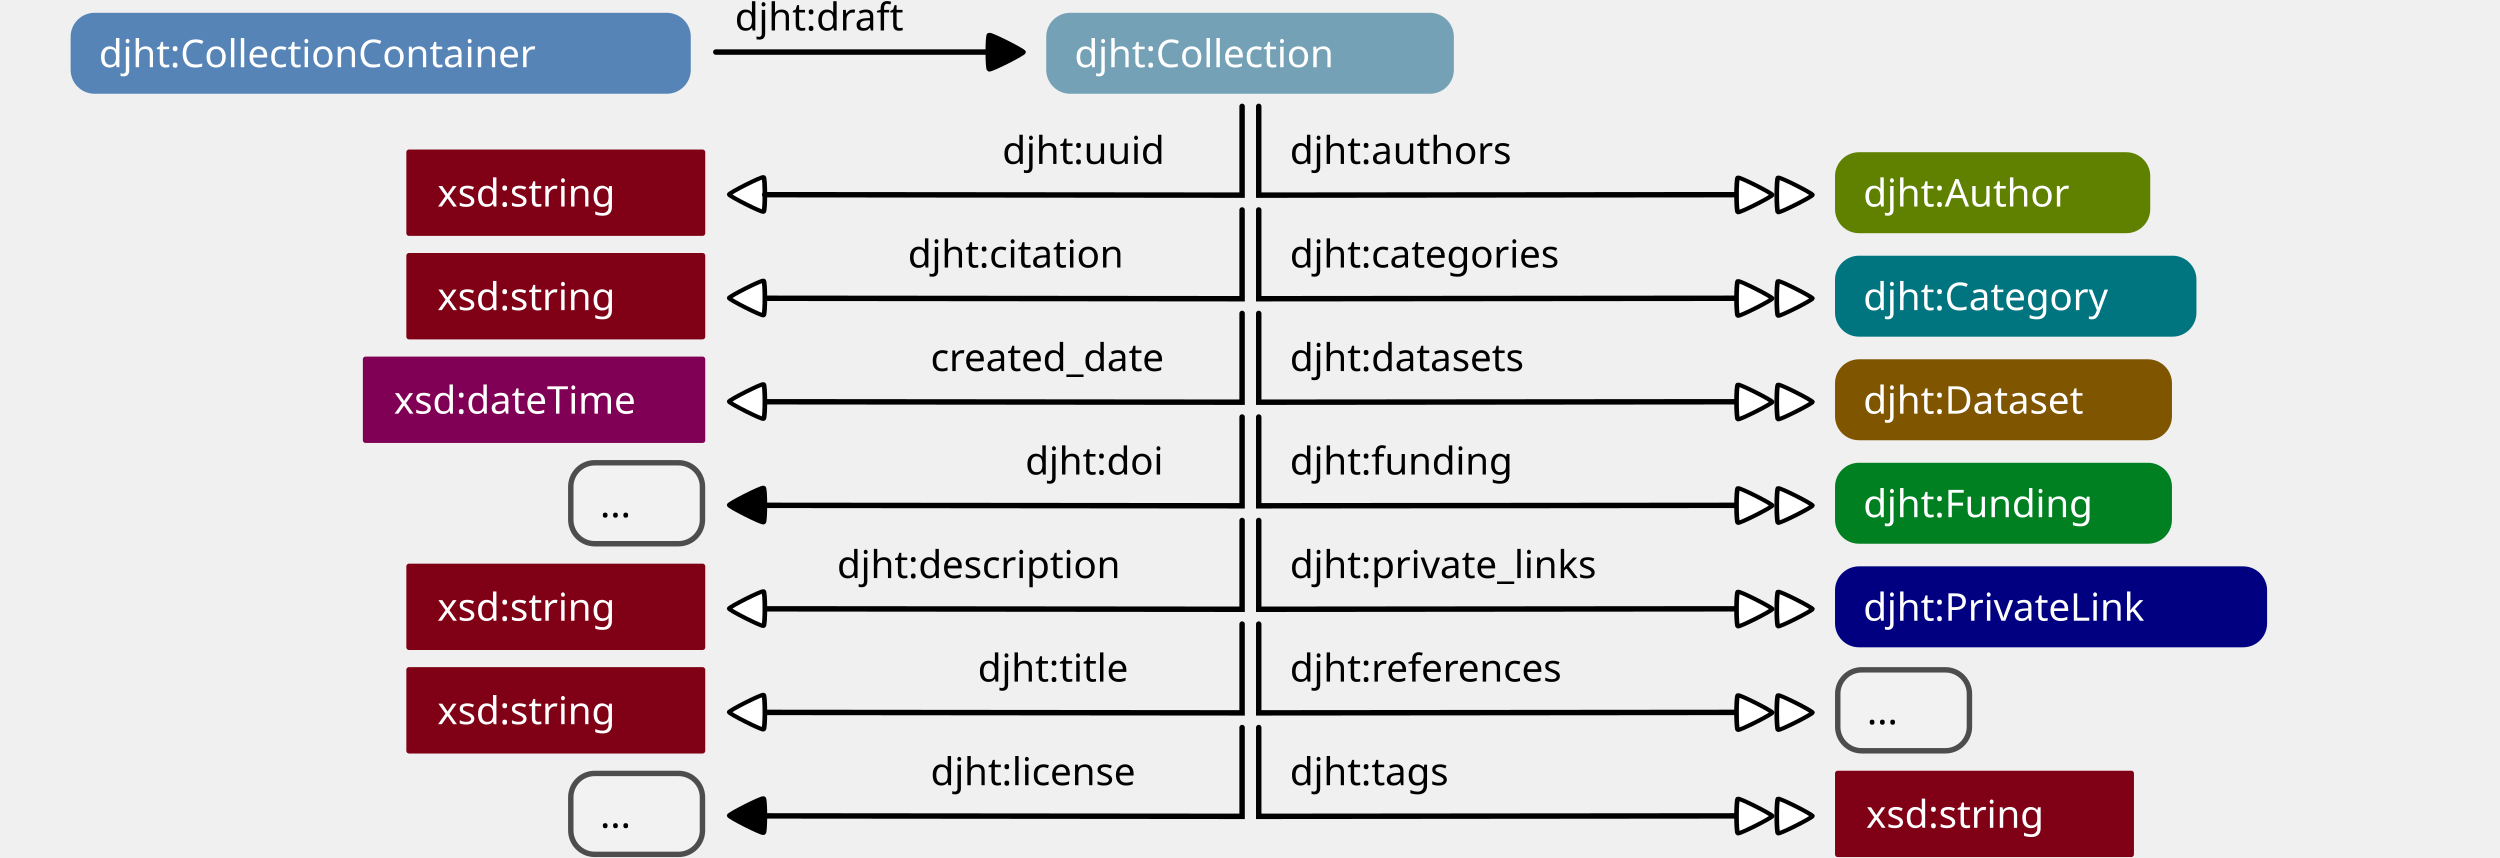
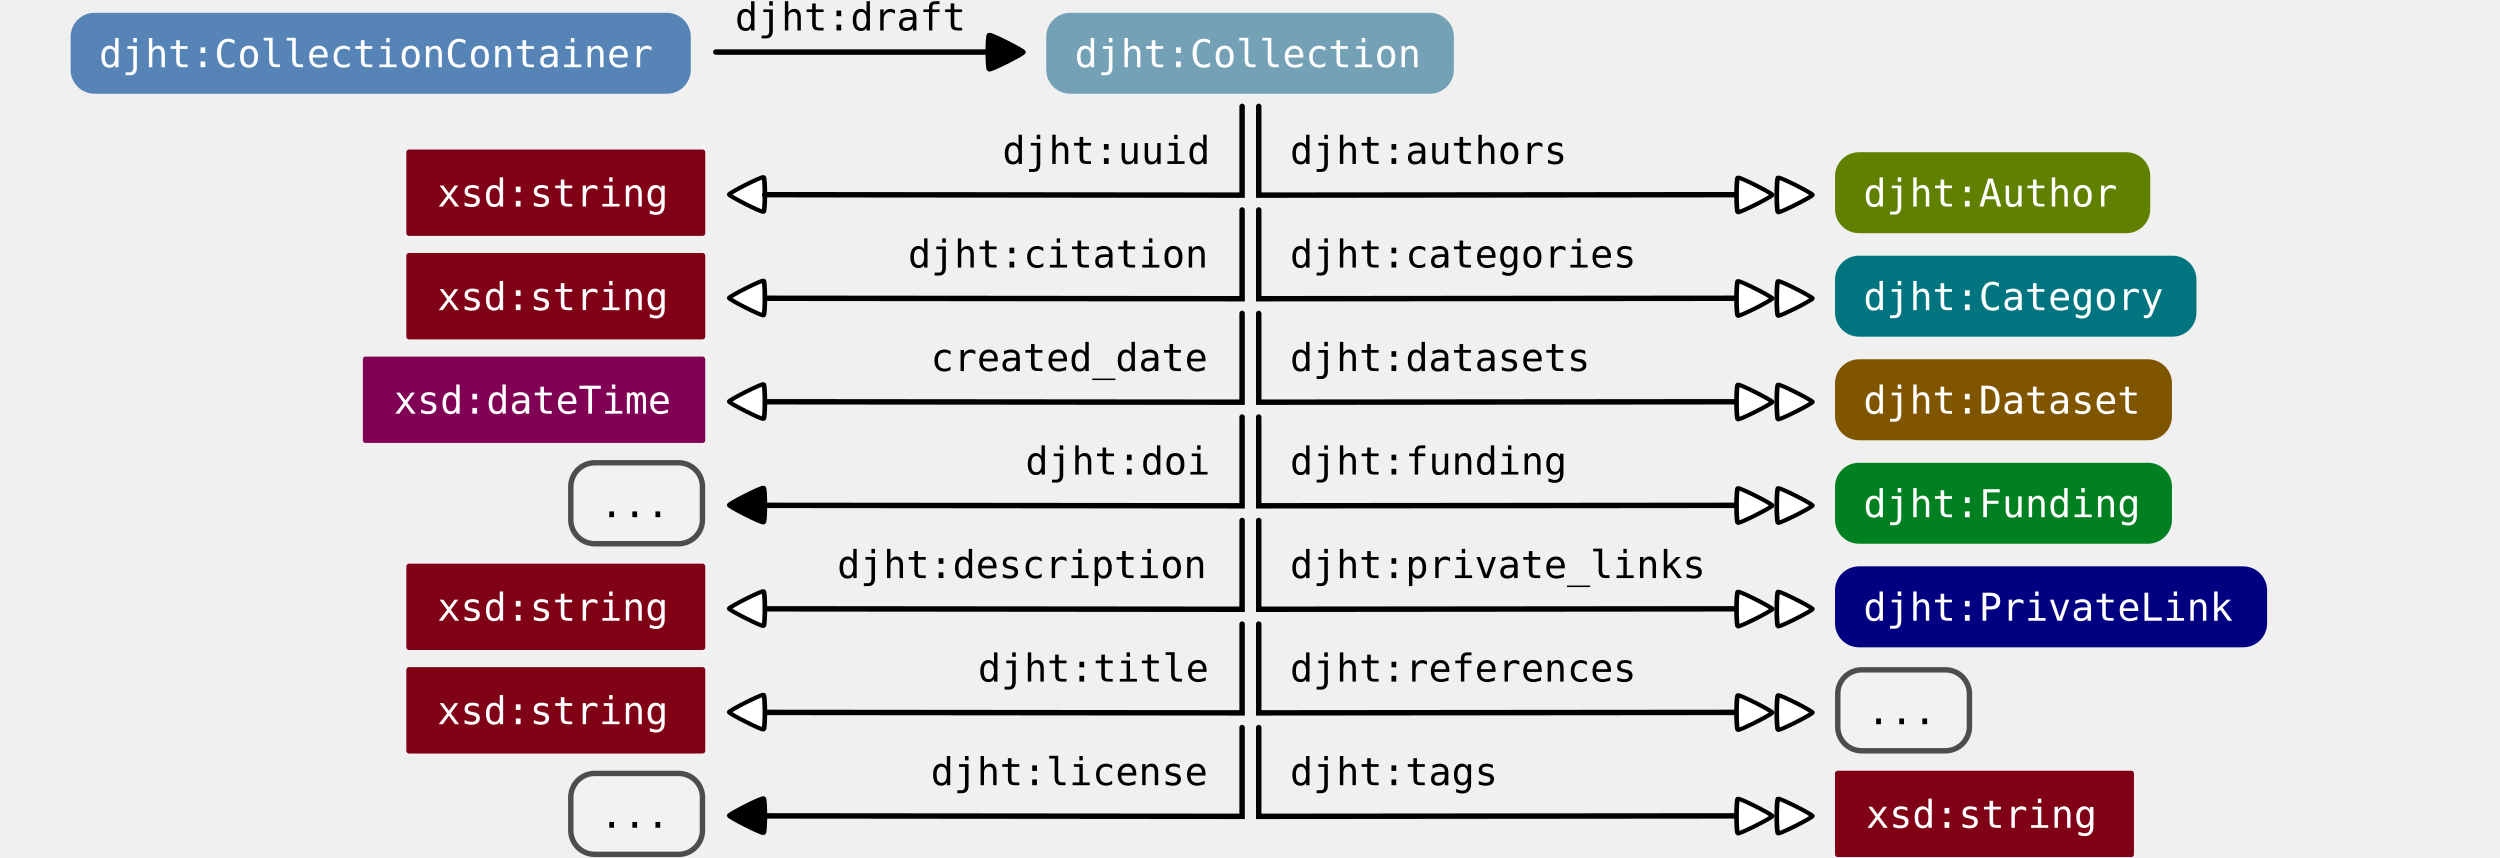
- <svg xmlns="http://www.w3.org/2000/svg" width="230mm" height="78.852mm" version="1.1" viewBox="0 0 230 78.852">
+ <svg xmlns="http://www.w3.org/2000/svg" width="230mm" height="78.852mm" version="1.1" viewBox="0 0 230 78.852" font-family="'Fira Code', monospace" font-size="3.528px">
  <g transform="translate(-79.057 -89.145)">
-     <text x="197.735" y="104.23" fill="#000000" font-family="sans-serif" font-size="3.528px" stroke-width=".131" style="line-height:1.25" xml:space="preserve">
-       <tspan x="197.735" y="104.23" font-family="'Fira Code'" font-size="3.528px" stroke-width=".131">djht:authors</tspan>
+     <text x="197.735" y="104.23" fill="#000" stroke-width=".131" style="line-height:1.25" xml:space="preserve">
+       <tspan x="197.735" y="104.23" stroke-width=".131">djht:authors</tspan>
    </text>
-     <text x="146.671" y="91.942" fill="#000000" font-family="sans-serif" font-size="3.528px" stroke-width=".131" style="line-height:1.25" xml:space="preserve">
-       <tspan x="146.671" y="91.942" font-family="'Fira Code'" font-size="3.528px" stroke-width=".131">djht:draft</tspan>
+     <text x="146.671" y="91.942" fill="#000" stroke-width=".131" style="line-height:1.25" xml:space="preserve">
+       <tspan x="146.671" y="91.942" stroke-width=".131">djht:draft</tspan>
    </text>
    <path transform="matrix(-.549 .12832 .1471 .47889 308.96 36.142)" d="m267.07 52.47c-0.228 0.228-6.135-1.355-6.218-1.666-0.083-0.311 4.241-4.636 4.552-4.552 0.311 0.083 1.894 5.991 1.666 6.218z" stroke="#000" stroke-linecap="round" stroke-linejoin="round" stroke-width=".754" />
    <path d="m144.91 93.935h24.999" fill="none" stroke="#000" stroke-linecap="round" stroke-width=".5" />
-     <text x="197.735" y="113.755" fill="#000000" font-family="sans-serif" font-size="3.528px" stroke-width=".131" style="line-height:1.25" xml:space="preserve">
-       <tspan x="197.735" y="113.755" font-family="'Fira Code'" font-size="3.528px" stroke-width=".131">djht:categories</tspan>
+     <text x="197.735" y="113.755" fill="#000" stroke-width=".131" style="line-height:1.25" xml:space="preserve">
+       <tspan x="197.735" y="113.755" stroke-width=".131">djht:categories</tspan>
    </text>
    <path d="m194.86 108.46v8.168l43.918-0.042" fill="none" stroke="#000" stroke-linecap="round" stroke-width=".5" />
-     <text transform="matrix(.26458 0 0 .26458 100.18 88.743)" fill="#000000" font-family="sans-serif" font-size="40px" style="line-height:1.25;shape-inside:url(#rect16279);white-space:pre" xml:space="preserve" />
-     <text x="197.735" y="123.28" fill="#000000" font-family="sans-serif" font-size="3.528px" stroke-width=".131" style="line-height:1.25" xml:space="preserve">
-       <tspan x="197.735" y="123.28" font-family="'Fira Code'" font-size="3.528px" stroke-width=".131">djht:datasets</tspan>
+     <text transform="matrix(.26458 0 0 .26458 100.18 88.743)" fill="#000" style="line-height:1.25;shape-inside:url(#rect16279);white-space:pre" xml:space="preserve" />
+     <text x="197.735" y="123.28" fill="#000" stroke-width=".131" style="line-height:1.25" xml:space="preserve">
+       <tspan x="197.735" y="123.28" stroke-width=".131">djht:datasets</tspan>
    </text>
    <path d="m194.86 117.98v8.168l43.918-0.042" fill="none" stroke="#000" stroke-linecap="round" stroke-width=".5" />
    <path d="m194.86 127.51v8.168l43.918-0.042" fill="none" stroke="#000" stroke-linecap="round" stroke-width=".5" />
-     <text x="197.735" y="132.805" fill="#000000" font-family="sans-serif" font-size="3.528px" stroke-width=".131" style="line-height:1.25" xml:space="preserve">
-       <tspan x="197.735" y="132.805" font-family="'Fira Code'" font-size="3.528px" stroke-width=".131">djht:funding</tspan>
+     <text x="197.735" y="132.805" fill="#000" stroke-width=".131" style="line-height:1.25" xml:space="preserve">
+       <tspan x="197.735" y="132.805" stroke-width=".131">djht:funding</tspan>
    </text>
    <path d="m194.86 137.03v8.168l43.918-0.042" fill="none" stroke="#000" stroke-linecap="round" stroke-width=".5" />
-     <text x="197.735" y="142.33" fill="#000000" font-family="sans-serif" font-size="3.528px" stroke-width=".131" style="line-height:1.25" xml:space="preserve">
-       <tspan x="197.735" y="142.33" font-family="'Fira Code'" font-size="3.528px" stroke-width=".131">djht:private_links</tspan>
+     <text x="197.735" y="142.33" fill="#000" stroke-width=".131" style="line-height:1.25" xml:space="preserve">
+       <tspan x="197.735" y="142.33" stroke-width=".131">djht:private_links</tspan>
    </text>
    <path d="m194.86 146.56v8.168l43.918-0.042" fill="none" stroke="#000" stroke-linecap="round" stroke-width=".5" />
-     <text x="197.735" y="151.855" fill="#000000" font-family="sans-serif" font-size="3.528px" stroke-width=".131" style="line-height:1.25" xml:space="preserve">
-       <tspan x="197.735" y="151.855" font-family="'Fira Code'" font-size="3.528px" stroke-width=".131">djht:references</tspan>
+     <text x="197.735" y="151.855" fill="#000" stroke-width=".131" style="line-height:1.25" xml:space="preserve">
+       <tspan x="197.735" y="151.855" stroke-width=".131">djht:references</tspan>
    </text>
    <path d="m194.86 156.08v8.168l43.918-0.042" fill="none" stroke="#000" stroke-linecap="round" stroke-width=".5" />
-     <text x="197.735" y="161.38" fill="#000000" font-family="sans-serif" font-size="3.528px" stroke-width=".131" style="line-height:1.25" xml:space="preserve">
-       <tspan x="197.735" y="161.38" font-family="'Fira Code'" font-size="3.528px" stroke-width=".131">djht:tags</tspan>
+     <text x="197.735" y="161.38" fill="#000" stroke-width=".131" style="line-height:1.25" xml:space="preserve">
+       <tspan x="197.735" y="161.38" stroke-width=".131">djht:tags</tspan>
    </text>
-     <text x="171.276" y="104.23" fill="#000000" font-family="sans-serif" font-size="3.528px" stroke-width=".131" style="line-height:1.25" xml:space="preserve">
-       <tspan x="171.276" y="104.23" font-family="'Fira Code'" font-size="3.528px" stroke-width=".131">djht:uuid</tspan>
+     <text x="171.276" y="104.23" fill="#000" stroke-width=".131" style="line-height:1.25" xml:space="preserve">
+       <tspan x="171.276" y="104.23" stroke-width=".131">djht:uuid</tspan>
    </text>
    <g stroke="#000" stroke-linecap="round">
      <path transform="matrix(.549 .12832 -.1471 .47889 10.403 49.235)" d="m267.07 52.47c-0.228 0.228-6.135-1.355-6.218-1.666-0.083-0.311 4.241-4.636 4.552-4.552 0.311 0.083 1.894 5.991 1.666 6.218z" fill="#fff" stroke-linejoin="round" stroke-width=".754" />
      <path d="m194.86 98.93v8.168l43.918-0.042" fill="none" stroke-width=".5" />
      <path d="m193.33 98.93v8.168l-43.918-0.042" fill="none" stroke-width=".5" />
    </g>
-     <text x="162.589" y="113.754" fill="#000000" font-family="sans-serif" font-size="3.528px" stroke-width=".131" style="line-height:1.25" xml:space="preserve">
-       <tspan x="162.589" y="113.754" font-family="'Fira Code'" font-size="3.528px" stroke-width=".131">djht:citation</tspan>
+     <text x="162.589" y="113.754" fill="#000" stroke-width=".131" style="line-height:1.25" xml:space="preserve">
+       <tspan x="162.589" y="113.754" stroke-width=".131">djht:citation</tspan>
    </text>
    <path d="m193.33 108.46v8.168l-43.918-0.042" fill="none" stroke="#000" stroke-linecap="round" stroke-width=".5" />
-     <text x="164.68" y="123.28" fill="#000000" font-family="sans-serif" font-size="3.528px" stroke-width=".131" style="line-height:1.25" xml:space="preserve">
-       <tspan x="164.68" y="123.28" font-family="'Fira Code'" font-size="3.528px" stroke-width=".131">created_date</tspan>
+     <text x="164.68" y="123.28" fill="#000" stroke-width=".131" style="line-height:1.25" xml:space="preserve">
+       <tspan x="164.68" y="123.28" stroke-width=".131">created_date</tspan>
    </text>
    <path d="m193.33 117.98v8.168l-43.918-0.042" fill="none" stroke="#000" stroke-linecap="round" stroke-width=".5" />
-     <text x="173.389" y="132.805" fill="#000000" font-family="sans-serif" font-size="3.528px" stroke-width=".131" style="line-height:1.25" xml:space="preserve">
-       <tspan x="173.389" y="132.805" font-family="'Fira Code'" font-size="3.528px" stroke-width=".131">djht:doi</tspan>
+     <text x="173.389" y="132.805" fill="#000" stroke-width=".131" style="line-height:1.25" xml:space="preserve">
+       <tspan x="173.389" y="132.805" stroke-width=".131">djht:doi</tspan>
    </text>
    <path d="m193.33 127.51v8.168l-43.918-0.042" fill="none" stroke="#000" stroke-linecap="round" stroke-width=".5" />
-     <text x="156.076" y="142.33" fill="#000000" font-family="sans-serif" font-size="3.528px" stroke-width=".131" style="line-height:1.25" xml:space="preserve">
-       <tspan x="156.076" y="142.33" font-family="'Fira Code'" font-size="3.528px" stroke-width=".131">djht:description</tspan>
+     <text x="156.076" y="142.33" fill="#000" stroke-width=".131" style="line-height:1.25" xml:space="preserve">
+       <tspan x="156.076" y="142.33" stroke-width=".131">djht:description</tspan>
    </text>
    <path d="m193.33 137.03v8.168l-43.918-0.042" fill="none" stroke="#000" stroke-linecap="round" stroke-width=".5" />
    <rect x="131.57" y="131.72" width="12.114" height="7.447" ry="2.204" fill="#f2f2f2" stroke="#4d4d4d" stroke-linecap="round" stroke-linejoin="round" stroke-width=".5" />
-     <text x="134.265" y="136.724" fill="#000000" font-family="sans-serif" font-size="3.528px" stroke-width=".131" style="line-height:1.25" xml:space="preserve">
-       <tspan x="134.265" y="136.724" font-family="'Fira Code'" font-size="3.528px" stroke-width=".131">...</tspan>
+     <text x="134.265" y="136.724" fill="#000" stroke-width=".131" style="line-height:1.25" xml:space="preserve">
+       <tspan x="134.265" y="136.724" stroke-width=".131">...</tspan>
    </text>
-     <text x="169.022" y="151.855" fill="#000000" font-family="sans-serif" font-size="3.528px" stroke-width=".131" style="line-height:1.25" xml:space="preserve">
-       <tspan x="169.022" y="151.855" font-family="'Fira Code'" font-size="3.528px" stroke-width=".131">djht:title</tspan>
+     <text x="169.022" y="151.855" fill="#000" stroke-width=".131" style="line-height:1.25" xml:space="preserve">
+       <tspan x="169.022" y="151.855" stroke-width=".131">djht:title</tspan>
    </text>
    <path d="m193.33 146.56v8.168l-43.918-0.042" fill="none" stroke="#000" stroke-linecap="round" stroke-width=".5" />
-     <text x="164.68" y="161.38" fill="#000000" font-family="sans-serif" font-size="3.528px" stroke-width=".131" style="line-height:1.25" xml:space="preserve">
-       <tspan x="164.68" y="161.38" font-family="'Fira Code'" font-size="3.528px" stroke-width=".131">djht:license</tspan>
+     <text x="164.68" y="161.38" fill="#000" stroke-width=".131" style="line-height:1.25" xml:space="preserve">
+       <tspan x="164.68" y="161.38" stroke-width=".131">djht:license</tspan>
    </text>
    <path d="m193.33 156.08v8.168l-43.918-0.042" fill="none" stroke="#000" stroke-linecap="round" stroke-width=".5" />
    <g>
      <rect x="116.69" y="103.15" width="27" height="7.447" rx="0" ry="0" fill="#800015" stroke="#800015" stroke-linecap="round" stroke-linejoin="round" stroke-width=".5" />
-       <text x="119.298" y="108.152" fill="#ffffff" font-family="sans-serif" font-size="3.528px" stroke-width=".131" style="line-height:1.25" xml:space="preserve">
-         <tspan x="119.298" y="108.152" fill="#ffffff" font-family="'Fira Code'" font-size="3.528px" stroke-width=".131">xsd:string</tspan>
+       <text x="119.298" y="108.152" fill="#fff" stroke-width=".131" style="line-height:1.25" xml:space="preserve">
+         <tspan x="119.298" y="108.152" fill="#fff" stroke-width=".131">xsd:string</tspan>
      </text>
      <rect x="116.69" y="112.67" width="27" height="7.447" rx="0" ry="0" fill="#800015" stroke="#800015" stroke-linecap="round" stroke-linejoin="round" stroke-width=".5" />
-       <text x="119.298" y="117.677" fill="#ffffff" font-family="sans-serif" font-size="3.528px" stroke-width=".131" style="line-height:1.25" xml:space="preserve">
-         <tspan x="119.298" y="117.677" fill="#ffffff" font-family="'Fira Code'" font-size="3.528px" stroke-width=".131">xsd:string</tspan>
+       <text x="119.298" y="117.677" fill="#fff" stroke-width=".131" style="line-height:1.25" xml:space="preserve">
+         <tspan x="119.298" y="117.677" fill="#fff" stroke-width=".131">xsd:string</tspan>
      </text>
      <rect x="112.69" y="122.2" width="31" height="7.447" rx="0" ry="0" fill="#800055" stroke="#800055" stroke-linecap="round" stroke-linejoin="round" stroke-width=".5" />
-       <text x="115.298" y="127.202" fill="#ffffff" font-family="sans-serif" font-size="3.528px" stroke-width=".131" style="line-height:1.25" xml:space="preserve">
-         <tspan x="115.298" y="127.202" fill="#ffffff" font-family="'Fira Code'" font-size="3.528px" stroke-width=".131">xsd:dateTime</tspan>
+       <text x="115.298" y="127.202" fill="#fff" stroke-width=".131" style="line-height:1.25" xml:space="preserve">
+         <tspan x="115.298" y="127.202" fill="#fff" stroke-width=".131">xsd:dateTime</tspan>
      </text>
      <rect x="116.69" y="141.25" width="27" height="7.447" rx="0" ry="0" fill="#800015" stroke="#800015" stroke-linecap="round" stroke-linejoin="round" stroke-width=".5" />
-       <text x="119.298" y="146.252" fill="#ffffff" font-family="sans-serif" font-size="3.528px" stroke-width=".131" style="line-height:1.25" xml:space="preserve">
-         <tspan x="119.298" y="146.252" fill="#ffffff" font-family="'Fira Code'" font-size="3.528px" stroke-width=".131">xsd:string</tspan>
+       <text x="119.298" y="146.252" fill="#fff" stroke-width=".131" style="line-height:1.25" xml:space="preserve">
+         <tspan x="119.298" y="146.252" fill="#fff" stroke-width=".131">xsd:string</tspan>
      </text>
      <rect x="116.69" y="150.77" width="27" height="7.447" rx="0" ry="0" fill="#800015" stroke="#800015" stroke-linecap="round" stroke-linejoin="round" stroke-width=".5" />
-       <text x="119.298" y="155.777" fill="#ffffff" font-family="sans-serif" font-size="3.528px" stroke-width=".131" style="line-height:1.25" xml:space="preserve">
-         <tspan x="119.298" y="155.777" fill="#ffffff" font-family="'Fira Code'" font-size="3.528px" stroke-width=".131">xsd:string</tspan>
+       <text x="119.298" y="155.777" fill="#fff" stroke-width=".131" style="line-height:1.25" xml:space="preserve">
+         <tspan x="119.298" y="155.777" fill="#fff" stroke-width=".131">xsd:string</tspan>
      </text>
    </g>
    <g stroke="#000" stroke-linecap="round" stroke-linejoin="round" stroke-width=".754">
      <path transform="matrix(.549 .12832 -.1471 .47889 10.403 58.76)" d="m267.07 52.47c-0.228 0.228-6.135-1.355-6.218-1.666-0.083-0.311 4.241-4.636 4.552-4.552 0.311 0.083 1.894 5.991 1.666 6.218z" fill="#fff" />
      <path transform="matrix(.549 .12832 -.1471 .47889 10.403 68.285)" d="m267.07 52.47c-0.228 0.228-6.135-1.355-6.218-1.666-0.083-0.311 4.241-4.636 4.552-4.552 0.311 0.083 1.894 5.991 1.666 6.218z" fill="#fff" />
      <path transform="matrix(.549 .12832 -.1471 .47889 10.403 77.81)" d="m267.07 52.47c-0.228 0.228-6.135-1.355-6.218-1.666-0.083-0.311 4.241-4.636 4.552-4.552 0.311 0.083 1.894 5.991 1.666 6.218z" />
      <path transform="matrix(.549 .12832 -.1471 .47889 10.403 87.335)" d="m267.07 52.47c-0.228 0.228-6.135-1.355-6.218-1.666-0.083-0.311 4.241-4.636 4.552-4.552 0.311 0.083 1.894 5.991 1.666 6.218z" fill="#fff" />
      <path transform="matrix(.549 .12832 -.1471 .47889 10.403 96.86)" d="m267.07 52.47c-0.228 0.228-6.135-1.355-6.218-1.666-0.083-0.311 4.241-4.636 4.552-4.552 0.311 0.083 1.894 5.991 1.666 6.218z" fill="#fff" />
      <path transform="matrix(.549 .12832 -.1471 .47889 10.403 106.38)" d="m267.07 52.47c-0.228 0.228-6.135-1.355-6.218-1.666-0.083-0.311 4.241-4.636 4.552-4.552 0.311 0.083 1.894 5.991 1.666 6.218z" />
    </g>
    <g fill="#fff" stroke="#000" stroke-linecap="round" stroke-linejoin="round" stroke-width=".754">
      <path transform="matrix(-.549 .12832 .1471 .47889 377.84 58.8)" d="m267.07 52.47c-0.228 0.228-6.135-1.355-6.218-1.666-0.083-0.311 4.241-4.636 4.552-4.552 0.311 0.083 1.894 5.991 1.666 6.218z" />
      <path transform="matrix(-.549 .12832 .1471 .47889 381.54 58.8)" d="m267.07 52.47c-0.228 0.228-6.135-1.355-6.218-1.666-0.083-0.311 4.241-4.636 4.552-4.552 0.311 0.083 1.894 5.991 1.666 6.218z" />
      <path transform="matrix(-.549 .12832 .1471 .47889 377.84 49.275)" d="m267.07 52.47c-0.228 0.228-6.135-1.355-6.218-1.666-0.083-0.311 4.241-4.636 4.552-4.552 0.311 0.083 1.894 5.991 1.666 6.218z" />
      <path transform="matrix(-.549 .12832 .1471 .47889 381.54 49.275)" d="m267.07 52.47c-0.228 0.228-6.135-1.355-6.218-1.666-0.083-0.311 4.241-4.636 4.552-4.552 0.311 0.083 1.894 5.991 1.666 6.218z" />
      <path transform="matrix(-.549 .12832 .1471 .47889 377.84 68.325)" d="m267.07 52.47c-0.228 0.228-6.135-1.355-6.218-1.666-0.083-0.311 4.241-4.636 4.552-4.552 0.311 0.083 1.894 5.991 1.666 6.218z" />
      <path transform="matrix(-.549 .12832 .1471 .47889 381.54 68.325)" d="m267.07 52.47c-0.228 0.228-6.135-1.355-6.218-1.666-0.083-0.311 4.241-4.636 4.552-4.552 0.311 0.083 1.894 5.991 1.666 6.218z" />
      <path transform="matrix(-.549 .12832 .1471 .47889 377.84 77.85)" d="m267.07 52.47c-0.228 0.228-6.135-1.355-6.218-1.666-0.083-0.311 4.241-4.636 4.552-4.552 0.311 0.083 1.894 5.991 1.666 6.218z" />
      <path transform="matrix(-.549 .12832 .1471 .47889 381.54 77.85)" d="m267.07 52.47c-0.228 0.228-6.135-1.355-6.218-1.666-0.083-0.311 4.241-4.636 4.552-4.552 0.311 0.083 1.894 5.991 1.666 6.218z" />
      <path transform="matrix(-.549 .12832 .1471 .47889 377.84 87.375)" d="m267.07 52.47c-0.228 0.228-6.135-1.355-6.218-1.666-0.083-0.311 4.241-4.636 4.552-4.552 0.311 0.083 1.894 5.991 1.666 6.218z" />
      <path transform="matrix(-.549 .12832 .1471 .47889 381.54 87.375)" d="m267.07 52.47c-0.228 0.228-6.135-1.355-6.218-1.666-0.083-0.311 4.241-4.636 4.552-4.552 0.311 0.083 1.894 5.991 1.666 6.218z" />
      <path transform="matrix(-.549 .12832 .1471 .47889 377.84 96.9)" d="m267.07 52.47c-0.228 0.228-6.135-1.355-6.218-1.666-0.083-0.311 4.241-4.636 4.552-4.552 0.311 0.083 1.894 5.991 1.666 6.218z" />
      <path transform="matrix(-.549 .12832 .1471 .47889 381.54 96.9)" d="m267.07 52.47c-0.228 0.228-6.135-1.355-6.218-1.666-0.083-0.311 4.241-4.636 4.552-4.552 0.311 0.083 1.894 5.991 1.666 6.218z" />
      <path transform="matrix(-.549 .12832 .1471 .47889 377.84 106.42)" d="m267.07 52.47c-0.228 0.228-6.135-1.355-6.218-1.666-0.083-0.311 4.241-4.636 4.552-4.552 0.311 0.083 1.894 5.991 1.666 6.218z" />
      <path transform="matrix(-.549 .12832 .1471 .47889 381.54 106.42)" d="m267.07 52.47c-0.228 0.228-6.135-1.355-6.218-1.666-0.083-0.311 4.241-4.636 4.552-4.552 0.311 0.083 1.894 5.991 1.666 6.218z" />
    </g>
    <g>
      <rect x="247.88" y="103.15" width="29" height="7.447" ry="2.204" fill="#608000" />
-       <text x="250.489" y="108.152" fill="#ffffff" font-family="sans-serif" font-size="3.528px" stroke-width=".131" style="line-height:1.25" xml:space="preserve">
-         <tspan x="250.489" y="108.152" fill="#ffffff" font-family="'Fira Code'" font-size="3.528px" stroke-width=".131">djht:Author</tspan>
+       <text x="250.489" y="108.152" fill="#fff" stroke-width=".131" style="line-height:1.25" xml:space="preserve">
+         <tspan x="250.489" y="108.152" fill="#fff" stroke-width=".131">djht:Author</tspan>
      </text>
      <rect x="247.88" y="112.67" width="33.25" height="7.447" ry="2.204" fill="#007580" />
-       <text x="250.489" y="117.677" fill="#ffffff" font-family="sans-serif" font-size="3.528px" stroke-width=".131" style="line-height:1.25" xml:space="preserve">
-         <tspan x="250.489" y="117.677" fill="#ffffff" font-family="'Fira Code'" font-size="3.528px" stroke-width=".131">djht:Category</tspan>
+       <text x="250.489" y="117.677" fill="#fff" stroke-width=".131" style="line-height:1.25" xml:space="preserve">
+         <tspan x="250.489" y="117.677" fill="#fff" stroke-width=".131">djht:Category</tspan>
      </text>
      <rect x="247.88" y="131.72" width="30.997" height="7.447" ry="2.204" fill="#008020" />
-       <text x="250.489" y="136.727" fill="#ffffff" font-family="sans-serif" font-size="3.528px" stroke-width=".131" style="line-height:1.25" xml:space="preserve">
-         <tspan x="250.489" y="136.727" fill="#ffffff" font-family="'Fira Code'" font-size="3.528px" stroke-width=".131">djht:Funding</tspan>
+       <text x="250.489" y="136.727" fill="#fff" stroke-width=".131" style="line-height:1.25" xml:space="preserve">
+         <tspan x="250.489" y="136.727" fill="#fff" stroke-width=".131">djht:Funding</tspan>
      </text>
      <rect x="247.88" y="141.25" width="39.75" height="7.447" ry="2.204" fill="#000080" />
-       <text x="250.489" y="146.252" fill="#ffffff" font-family="sans-serif" font-size="3.528px" stroke-width=".131" style="line-height:1.25" xml:space="preserve">
-         <tspan x="250.489" y="146.252" fill="#ffffff" font-family="'Fira Code'" font-size="3.528px" stroke-width=".131">djht:PrivateLink</tspan>
+       <text x="250.489" y="146.252" fill="#fff" stroke-width=".131" style="line-height:1.25" xml:space="preserve">
+         <tspan x="250.489" y="146.252" fill="#fff" stroke-width=".131">djht:PrivateLink</tspan>
      </text>
      <rect x="248.13" y="160.3" width="27" height="7.447" rx="0" ry="0" fill="#800015" stroke="#800015" stroke-linecap="round" stroke-linejoin="round" stroke-width=".5" />
-       <text x="250.739" y="165.302" fill="#ffffff" font-family="sans-serif" font-size="3.528px" stroke-width=".131" style="line-height:1.25" xml:space="preserve">
-         <tspan x="250.739" y="165.302" fill="#ffffff" font-family="'Fira Code'" font-size="3.528px" stroke-width=".131">xsd:string</tspan>
+       <text x="250.739" y="165.302" fill="#fff" stroke-width=".131" style="line-height:1.25" xml:space="preserve">
+         <tspan x="250.739" y="165.302" fill="#fff" stroke-width=".131">xsd:string</tspan>
      </text>
    </g>
    <rect x="131.57" y="160.3" width="12.114" height="7.447" ry="2.204" fill="#f2f2f2" stroke="#4d4d4d" stroke-linecap="round" stroke-linejoin="round" stroke-width=".5" />
-     <text x="134.265" y="165.299" fill="#000000" font-family="sans-serif" font-size="3.528px" stroke-width=".131" style="line-height:1.25" xml:space="preserve">
-       <tspan x="134.265" y="165.299" font-family="'Fira Code'" font-size="3.528px" stroke-width=".131">...</tspan>
+     <text x="134.265" y="165.299" fill="#000" stroke-width=".131" style="line-height:1.25" xml:space="preserve">
+       <tspan x="134.265" y="165.299" stroke-width=".131">...</tspan>
    </text>
    <rect x="248.13" y="150.77" width="12.114" height="7.447" ry="2.204" fill="#f2f2f2" stroke="#4d4d4d" stroke-linecap="round" stroke-linejoin="round" stroke-width=".5" />
    <g>
-       <text x="250.82" y="155.773" fill="#000000" font-family="sans-serif" font-size="3.528px" stroke-width=".131" style="line-height:1.25" xml:space="preserve">
-         <tspan x="250.82" y="155.773" font-family="'Fira Code'" font-size="3.528px" stroke-width=".131">...</tspan>
+       <text x="250.82" y="155.773" fill="#000" stroke-width=".131" style="line-height:1.25" xml:space="preserve">
+         <tspan x="250.82" y="155.773" stroke-width=".131">...</tspan>
      </text>
      <rect x="85.554" y="90.323" width="57.054" height="7.447" ry="2.204" fill="#5684b7" />
-       <text x="88.166" y="95.325" fill="#ffffff" font-family="sans-serif" font-size="3.528px" stroke-width=".131" style="line-height:1.25" xml:space="preserve">
-         <tspan x="88.166" y="95.325" fill="#ffffff" font-family="'Fira Code'" font-size="3.528px" stroke-width=".131">djht:CollectionContainer</tspan>
+       <text x="88.166" y="95.325" fill="#fff" stroke-width=".131" style="line-height:1.25" xml:space="preserve">
+         <tspan x="88.166" y="95.325" fill="#fff" stroke-width=".131">djht:CollectionContainer</tspan>
      </text>
      <rect x="175.31" y="90.323" width="37.502" height="7.447" ry="2.204" fill="#75a1b7" />
-       <text x="177.918" y="95.325" fill="#ffffff" font-family="sans-serif" font-size="3.528px" stroke-width=".131" style="line-height:1.25" xml:space="preserve">
-         <tspan x="177.918" y="95.325" fill="#ffffff" font-family="'Fira Code'" font-size="3.528px" stroke-width=".131">djht:Collection</tspan>
+       <text x="177.918" y="95.325" fill="#fff" stroke-width=".131" style="line-height:1.25" xml:space="preserve">
+         <tspan x="177.918" y="95.325" fill="#fff" stroke-width=".131">djht:Collection</tspan>
      </text>
      <rect x="247.88" y="122.2" width="30.997" height="7.447" ry="2.204" fill="#805500" />
-       <text x="250.489" y="127.202" fill="#ffffff" font-family="sans-serif" font-size="3.528px" stroke-width=".131" style="line-height:1.25" xml:space="preserve">
-         <tspan x="250.489" y="127.202" fill="#ffffff" font-family="'Fira Code'" font-size="3.528px" stroke-width=".131">djht:Dataset</tspan>
+       <text x="250.489" y="127.202" fill="#fff" stroke-width=".131" style="line-height:1.25" xml:space="preserve">
+         <tspan x="250.489" y="127.202" fill="#fff" stroke-width=".131">djht:Dataset</tspan>
      </text>
    </g>
  </g>
</svg>
